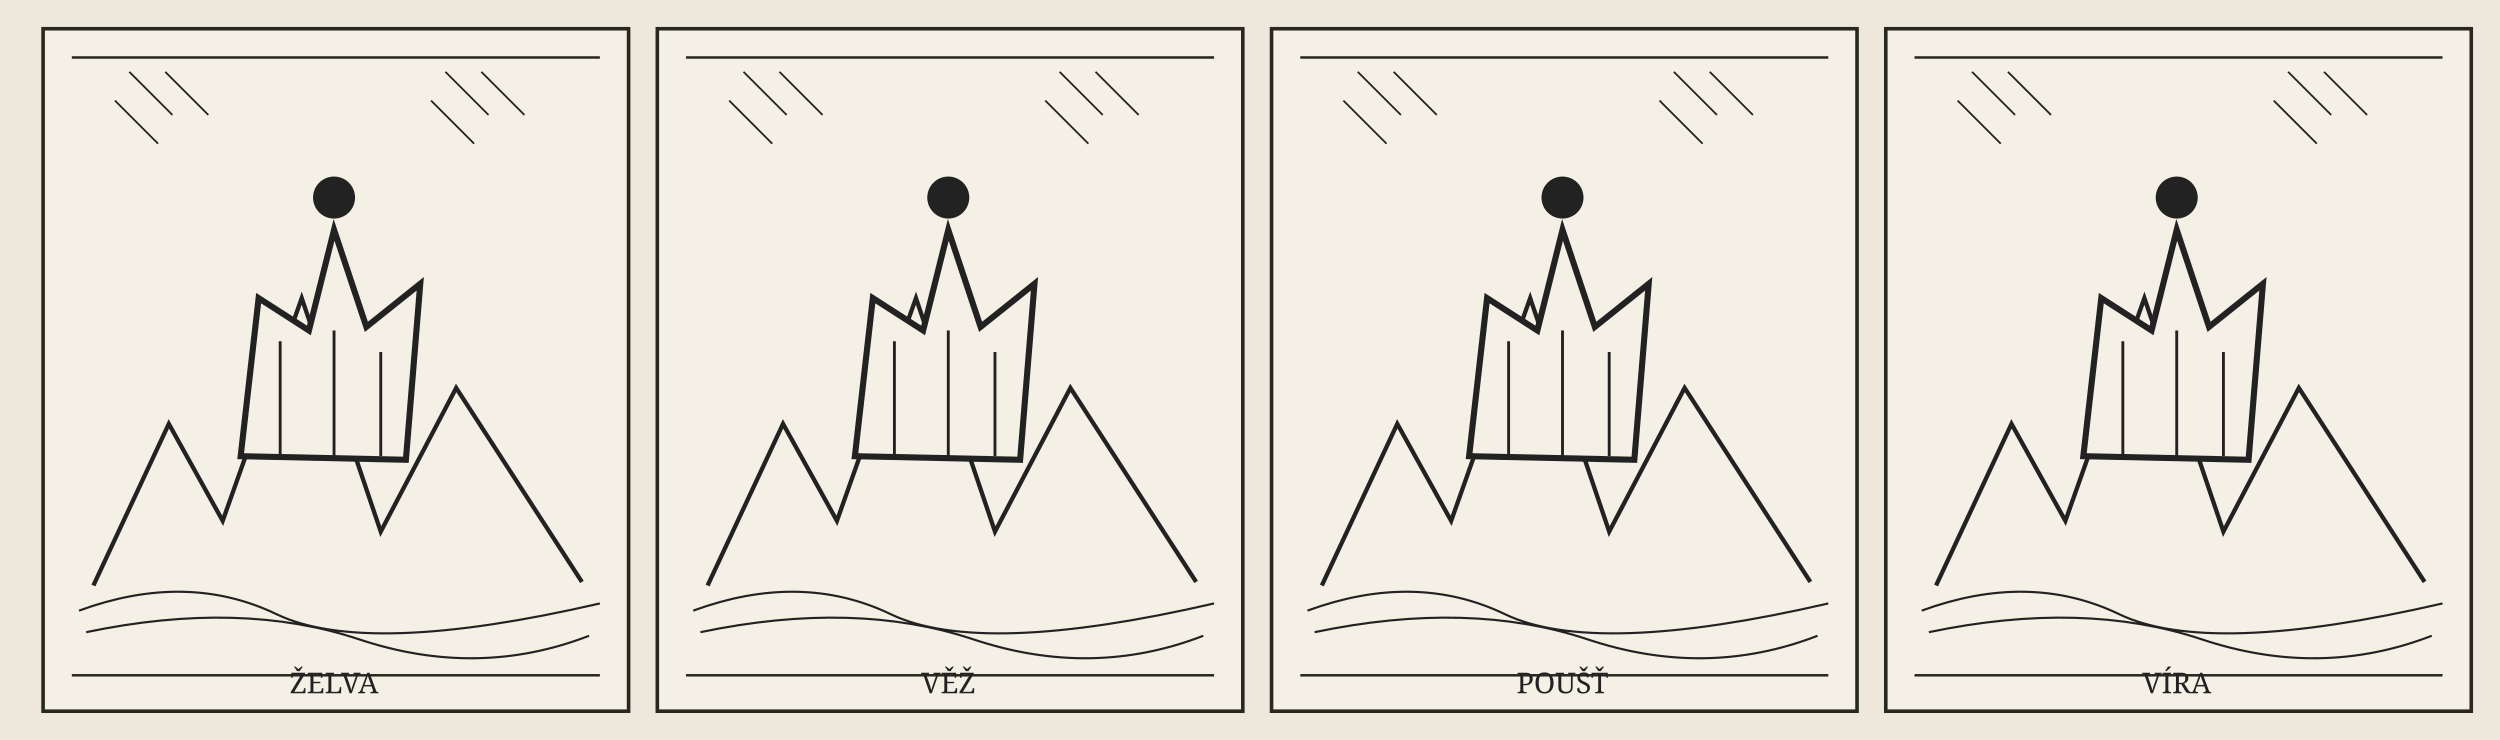
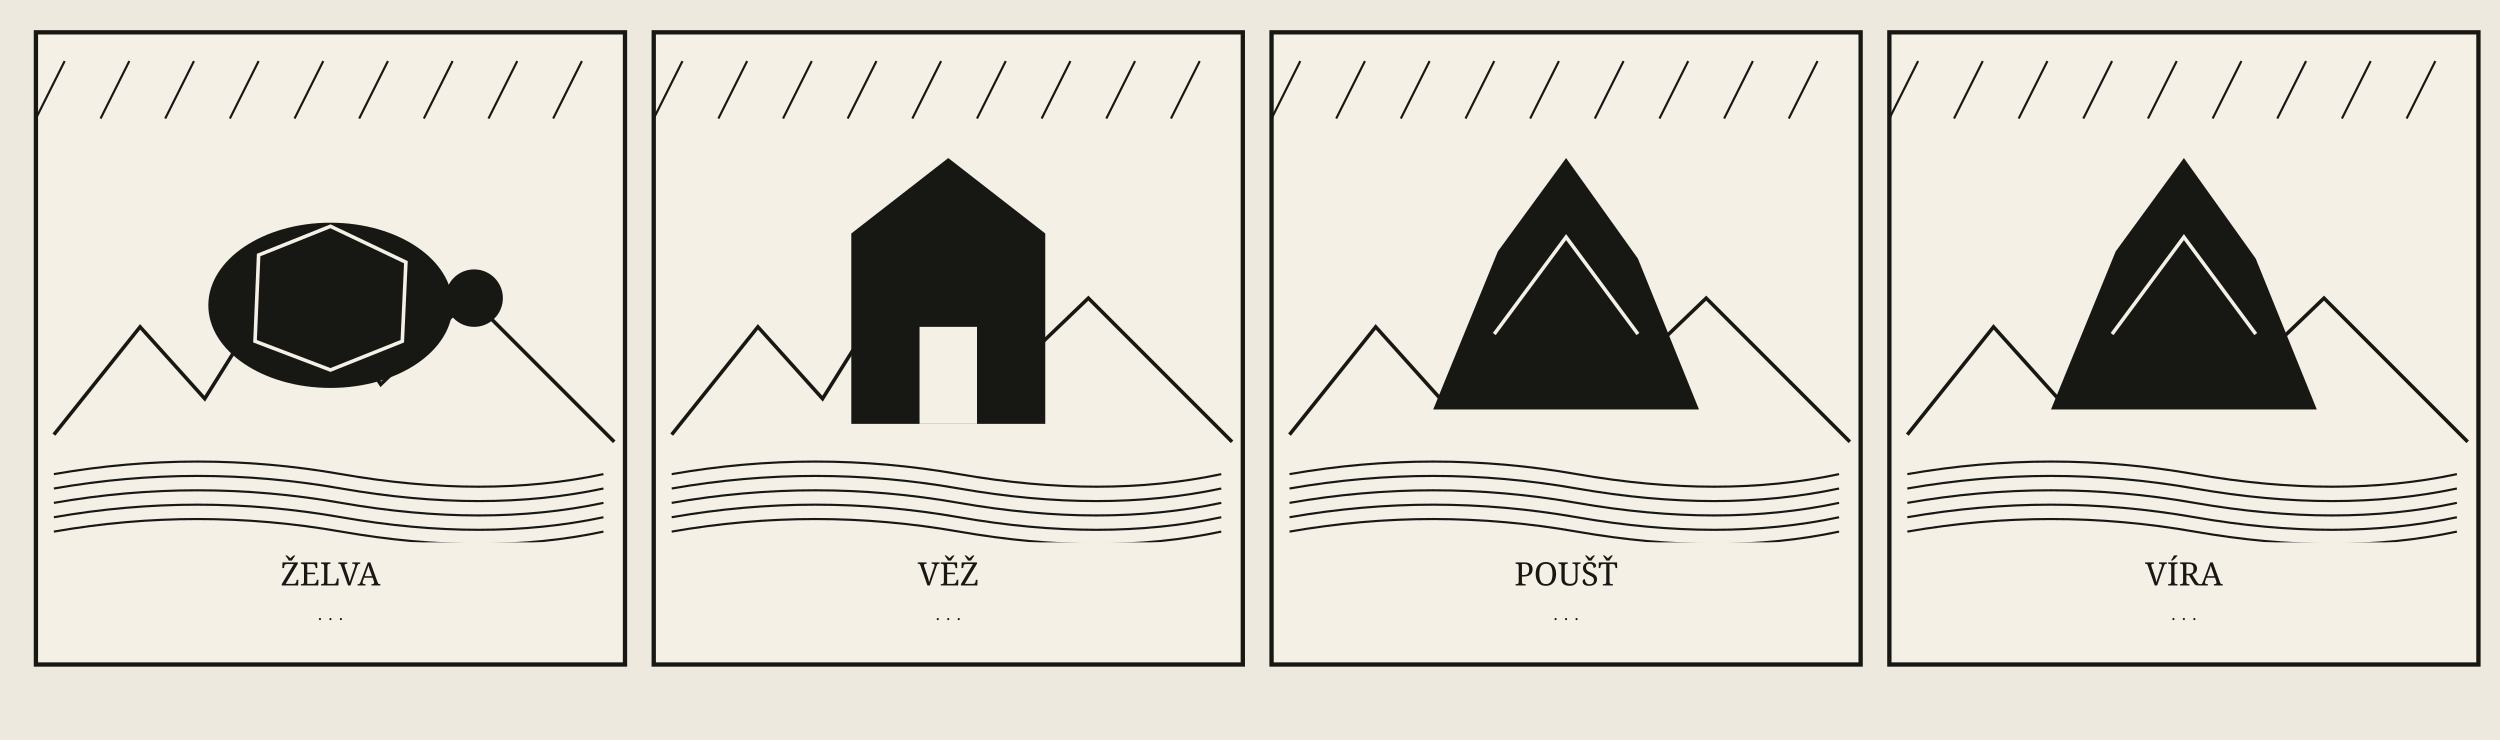
<svg xmlns="http://www.w3.org/2000/svg" viewBox="0 0 696 206">
-   <rect width="696" height="206" fill="#eee8dc" />
-   <g transform="translate(12,8)">
-     <rect width="163" height="190" fill="#f5f0e5" stroke="#282820" />
-     <path d="M8 8H155M8 180H155" stroke="#282820" stroke-width=".7" />
-     <g fill="none" stroke="#222" stroke-width="1.2">
-       <path d="M14 155L35 110L50 137L72 75L94 140L115 100L150 154" />
-       <path d="M10 162Q40 151 65 163T155 160M12 168Q55 159 88 170T152 169" stroke-width=".6" />
-       <path d="M20 20l12 12m-8-20l12 12m-2-12l12 12M108 20l12 12m-8-20l12 12m-2-12l12 12" stroke-width=".5" />
-     </g>
-     <g transform="translate(81,91)" fill="#f5f0e5" stroke="#222" stroke-width="1.7">
-       <path d="M-26 28L-21 -16L-7 -7L0 -35L9 -8L24 -20L20 29Z" />
-       <path d="M-15 28V-4M0 28V-7M13 28V-1" stroke-width=".8" />
-       <circle cx="0" cy="-44" r="5" fill="#222" />
-     </g>
-     <text x="81" y="185" font-family="Georgia,serif" font-size="8" text-anchor="middle" fill="#222">ŽELVA</text>
+   <rect width="696" height="206" fill="#eee9de" />
+   <g>
+     <rect x="10" y="9" width="164" height="176" fill="#f5f0e6" stroke="#171714" stroke-width="1.2" />
+     <path d="M18 17l-8 16" stroke="#171714" stroke-width=".6" />
+     <path d="M36 17l-8 16" stroke="#171714" stroke-width=".6" />
+     <path d="M54 17l-8 16" stroke="#171714" stroke-width=".6" />
+     <path d="M72 17l-8 16" stroke="#171714" stroke-width=".6" />
+     <path d="M90 17l-8 16" stroke="#171714" stroke-width=".6" />
+     <path d="M108 17l-8 16" stroke="#171714" stroke-width=".6" />
+     <path d="M126 17l-8 16" stroke="#171714" stroke-width=".6" />
+     <path d="M144 17l-8 16" stroke="#171714" stroke-width=".6" />
+     <path d="M162 17l-8 16" stroke="#171714" stroke-width=".6" />
+     <path d="M15 121l24 -30 18 20 25 -40 24 36 25 -24 40 40" stroke="#171714" fill="none" />
+     <ellipse cx="92" cy="85" rx="34" ry="23" fill="#171714" />
+     <path d="M72 71L92 63L113 73L112 95L92 103L71 95Z" stroke="#f5f0e6" fill="none" />
+     <circle cx="132" cy="83" r="8" fill="#171714" />
+     <path d="M15 132q40 -7 80 0t73 0" stroke="#171714" stroke-width=".6" fill="none" />
+     <path d="M15 136q40 -7 80 0t73 0" stroke="#171714" stroke-width=".6" fill="none" />
+     <path d="M15 140q40 -7 80 0t73 0" stroke="#171714" stroke-width=".6" fill="none" />
+     <path d="M15 144q40 -7 80 0t73 0" stroke="#171714" stroke-width=".6" fill="none" />
+     <path d="M15 148q40 -7 80 0t73 0" stroke="#171714" stroke-width=".6" fill="none" />
+     <rect x="15" y="151" width="154" height="29" fill="#f5f0e6" />
+     <text x="92" y="163" text-anchor="middle" font-family="Georgia,serif" font-size="9" fill="#171714">ŽELVA</text>
+     <text x="92" y="174" text-anchor="middle" font-size="5" fill="#171714">· · ·</text>
  </g>
-   <g transform="translate(183,8)">
-     <rect width="163" height="190" fill="#f5f0e5" stroke="#282820" />
-     <path d="M8 8H155M8 180H155" stroke="#282820" stroke-width=".7" />
-     <g fill="none" stroke="#222" stroke-width="1.2">
-       <path d="M14 155L35 110L50 137L72 75L94 140L115 100L150 154" />
-       <path d="M10 162Q40 151 65 163T155 160M12 168Q55 159 88 170T152 169" stroke-width=".6" />
-       <path d="M20 20l12 12m-8-20l12 12m-2-12l12 12M108 20l12 12m-8-20l12 12m-2-12l12 12" stroke-width=".5" />
-     </g>
-     <g transform="translate(81,91)" fill="#f5f0e5" stroke="#222" stroke-width="1.7">
-       <path d="M-26 28L-21 -16L-7 -7L0 -35L9 -8L24 -20L20 29Z" />
-       <path d="M-15 28V-4M0 28V-7M13 28V-1" stroke-width=".8" />
-       <circle cx="0" cy="-44" r="5" fill="#222" />
-     </g>
-     <text x="81" y="185" font-family="Georgia,serif" font-size="8" text-anchor="middle" fill="#222">VĚŽ</text>
+   <g>
+     <rect x="182" y="9" width="164" height="176" fill="#f5f0e6" stroke="#171714" stroke-width="1.2" />
+     <path d="M190 17l-8 16" stroke="#171714" stroke-width=".6" />
+     <path d="M208 17l-8 16" stroke="#171714" stroke-width=".6" />
+     <path d="M226 17l-8 16" stroke="#171714" stroke-width=".6" />
+     <path d="M244 17l-8 16" stroke="#171714" stroke-width=".6" />
+     <path d="M262 17l-8 16" stroke="#171714" stroke-width=".6" />
+     <path d="M280 17l-8 16" stroke="#171714" stroke-width=".6" />
+     <path d="M298 17l-8 16" stroke="#171714" stroke-width=".6" />
+     <path d="M316 17l-8 16" stroke="#171714" stroke-width=".6" />
+     <path d="M334 17l-8 16" stroke="#171714" stroke-width=".6" />
+     <path d="M187 121l24 -30 18 20 25 -40 24 36 25 -24 40 40" stroke="#171714" fill="none" />
+     <path d="M237 118V65L264 44L291 65V118Z" fill="#171714" />
+     <path d="M256 118V91H272V118" fill="#f5f0e6" />
+     <path d="M187 132q40 -7 80 0t73 0" stroke="#171714" stroke-width=".6" fill="none" />
+     <path d="M187 136q40 -7 80 0t73 0" stroke="#171714" stroke-width=".6" fill="none" />
+     <path d="M187 140q40 -7 80 0t73 0" stroke="#171714" stroke-width=".6" fill="none" />
+     <path d="M187 144q40 -7 80 0t73 0" stroke="#171714" stroke-width=".6" fill="none" />
+     <path d="M187 148q40 -7 80 0t73 0" stroke="#171714" stroke-width=".6" fill="none" />
+     <rect x="187" y="151" width="154" height="29" fill="#f5f0e6" />
+     <text x="264" y="163" text-anchor="middle" font-family="Georgia,serif" font-size="9" fill="#171714">VĚŽ</text>
+     <text x="264" y="174" text-anchor="middle" font-size="5" fill="#171714">· · ·</text>
  </g>
-   <g transform="translate(354,8)">
-     <rect width="163" height="190" fill="#f5f0e5" stroke="#282820" />
-     <path d="M8 8H155M8 180H155" stroke="#282820" stroke-width=".7" />
-     <g fill="none" stroke="#222" stroke-width="1.2">
-       <path d="M14 155L35 110L50 137L72 75L94 140L115 100L150 154" />
-       <path d="M10 162Q40 151 65 163T155 160M12 168Q55 159 88 170T152 169" stroke-width=".6" />
-       <path d="M20 20l12 12m-8-20l12 12m-2-12l12 12M108 20l12 12m-8-20l12 12m-2-12l12 12" stroke-width=".5" />
-     </g>
-     <g transform="translate(81,91)" fill="#f5f0e5" stroke="#222" stroke-width="1.7">
-       <path d="M-26 28L-21 -16L-7 -7L0 -35L9 -8L24 -20L20 29Z" />
-       <path d="M-15 28V-4M0 28V-7M13 28V-1" stroke-width=".8" />
-       <circle cx="0" cy="-44" r="5" fill="#222" />
-     </g>
-     <text x="81" y="185" font-family="Georgia,serif" font-size="8" text-anchor="middle" fill="#222">POUŠŤ</text>
+   <g>
+     <rect x="354" y="9" width="164" height="176" fill="#f5f0e6" stroke="#171714" stroke-width="1.2" />
+     <path d="M362 17l-8 16" stroke="#171714" stroke-width=".6" />
+     <path d="M380 17l-8 16" stroke="#171714" stroke-width=".6" />
+     <path d="M398 17l-8 16" stroke="#171714" stroke-width=".6" />
+     <path d="M416 17l-8 16" stroke="#171714" stroke-width=".6" />
+     <path d="M434 17l-8 16" stroke="#171714" stroke-width=".6" />
+     <path d="M452 17l-8 16" stroke="#171714" stroke-width=".6" />
+     <path d="M470 17l-8 16" stroke="#171714" stroke-width=".6" />
+     <path d="M488 17l-8 16" stroke="#171714" stroke-width=".6" />
+     <path d="M506 17l-8 16" stroke="#171714" stroke-width=".6" />
+     <path d="M359 121l24 -30 18 20 25 -40 24 36 25 -24 40 40" stroke="#171714" fill="none" />
+     <path d="M399 114L417 70L436 44L456 72L473 114Z" fill="#171714" />
+     <path d="M416 93L436 66L456 93" stroke="#f5f0e6" fill="none" />
+     <path d="M359 132q40 -7 80 0t73 0" stroke="#171714" stroke-width=".6" fill="none" />
+     <path d="M359 136q40 -7 80 0t73 0" stroke="#171714" stroke-width=".6" fill="none" />
+     <path d="M359 140q40 -7 80 0t73 0" stroke="#171714" stroke-width=".6" fill="none" />
+     <path d="M359 144q40 -7 80 0t73 0" stroke="#171714" stroke-width=".6" fill="none" />
+     <path d="M359 148q40 -7 80 0t73 0" stroke="#171714" stroke-width=".6" fill="none" />
+     <rect x="359" y="151" width="154" height="29" fill="#f5f0e6" />
+     <text x="436" y="163" text-anchor="middle" font-family="Georgia,serif" font-size="9" fill="#171714">POUŠŤ</text>
+     <text x="436" y="174" text-anchor="middle" font-size="5" fill="#171714">· · ·</text>
  </g>
-   <g transform="translate(525,8)">
-     <rect width="163" height="190" fill="#f5f0e5" stroke="#282820" />
-     <path d="M8 8H155M8 180H155" stroke="#282820" stroke-width=".7" />
-     <g fill="none" stroke="#222" stroke-width="1.2">
-       <path d="M14 155L35 110L50 137L72 75L94 140L115 100L150 154" />
-       <path d="M10 162Q40 151 65 163T155 160M12 168Q55 159 88 170T152 169" stroke-width=".6" />
-       <path d="M20 20l12 12m-8-20l12 12m-2-12l12 12M108 20l12 12m-8-20l12 12m-2-12l12 12" stroke-width=".5" />
-     </g>
-     <g transform="translate(81,91)" fill="#f5f0e5" stroke="#222" stroke-width="1.7">
-       <path d="M-26 28L-21 -16L-7 -7L0 -35L9 -8L24 -20L20 29Z" />
-       <path d="M-15 28V-4M0 28V-7M13 28V-1" stroke-width=".8" />
-       <circle cx="0" cy="-44" r="5" fill="#222" />
-     </g>
-     <text x="81" y="185" font-family="Georgia,serif" font-size="8" text-anchor="middle" fill="#222">VÍRA</text>
+   <g>
+     <rect x="526" y="9" width="164" height="176" fill="#f5f0e6" stroke="#171714" stroke-width="1.2" />
+     <path d="M534 17l-8 16" stroke="#171714" stroke-width=".6" />
+     <path d="M552 17l-8 16" stroke="#171714" stroke-width=".6" />
+     <path d="M570 17l-8 16" stroke="#171714" stroke-width=".6" />
+     <path d="M588 17l-8 16" stroke="#171714" stroke-width=".6" />
+     <path d="M606 17l-8 16" stroke="#171714" stroke-width=".6" />
+     <path d="M624 17l-8 16" stroke="#171714" stroke-width=".6" />
+     <path d="M642 17l-8 16" stroke="#171714" stroke-width=".6" />
+     <path d="M660 17l-8 16" stroke="#171714" stroke-width=".6" />
+     <path d="M678 17l-8 16" stroke="#171714" stroke-width=".6" />
+     <path d="M531 121l24 -30 18 20 25 -40 24 36 25 -24 40 40" stroke="#171714" fill="none" />
+     <path d="M571 114L589 70L608 44L628 72L645 114Z" fill="#171714" />
+     <path d="M588 93L608 66L628 93" stroke="#f5f0e6" fill="none" />
+     <path d="M531 132q40 -7 80 0t73 0" stroke="#171714" stroke-width=".6" fill="none" />
+     <path d="M531 136q40 -7 80 0t73 0" stroke="#171714" stroke-width=".6" fill="none" />
+     <path d="M531 140q40 -7 80 0t73 0" stroke="#171714" stroke-width=".6" fill="none" />
+     <path d="M531 144q40 -7 80 0t73 0" stroke="#171714" stroke-width=".6" fill="none" />
+     <path d="M531 148q40 -7 80 0t73 0" stroke="#171714" stroke-width=".6" fill="none" />
+     <rect x="531" y="151" width="154" height="29" fill="#f5f0e6" />
+     <text x="608" y="163" text-anchor="middle" font-family="Georgia,serif" font-size="9" fill="#171714">VÍRA</text>
+     <text x="608" y="174" text-anchor="middle" font-size="5" fill="#171714">· · ·</text>
  </g>
</svg>
